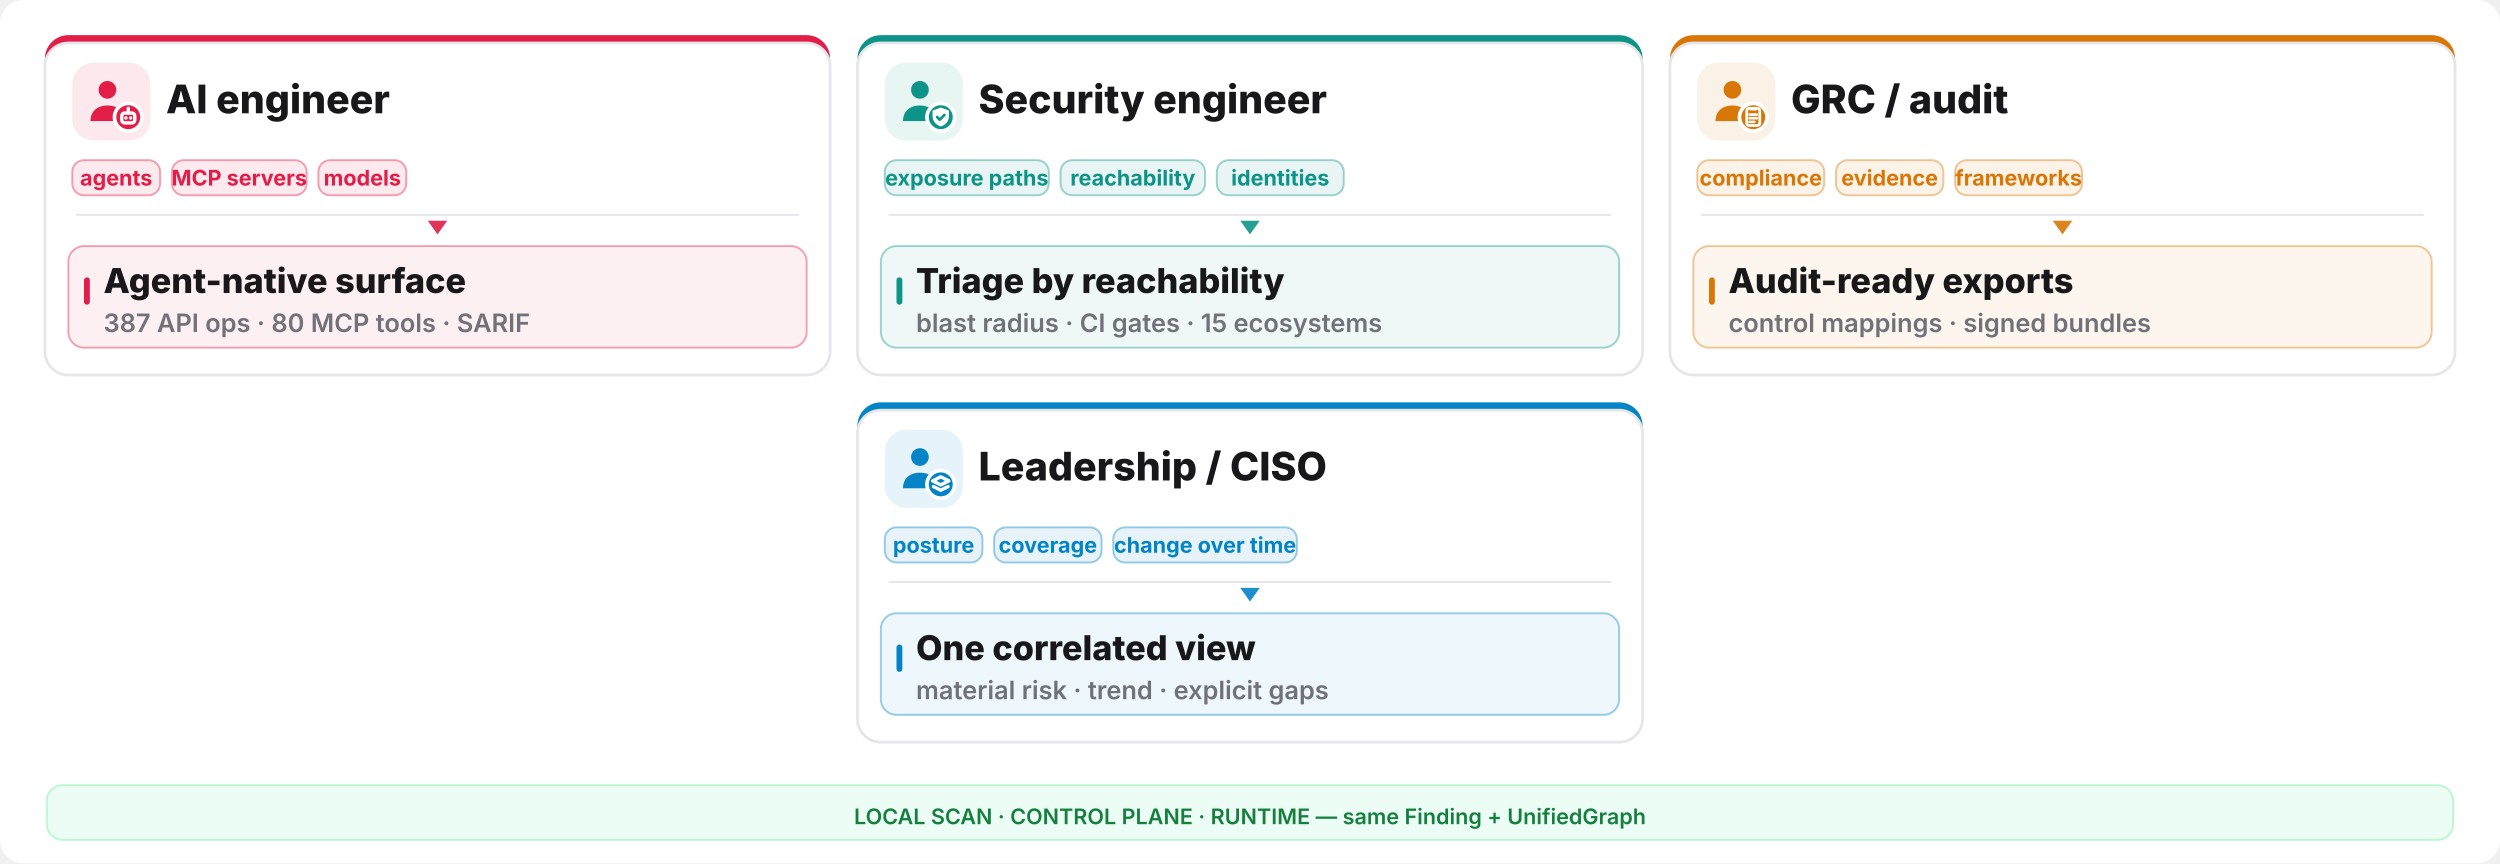
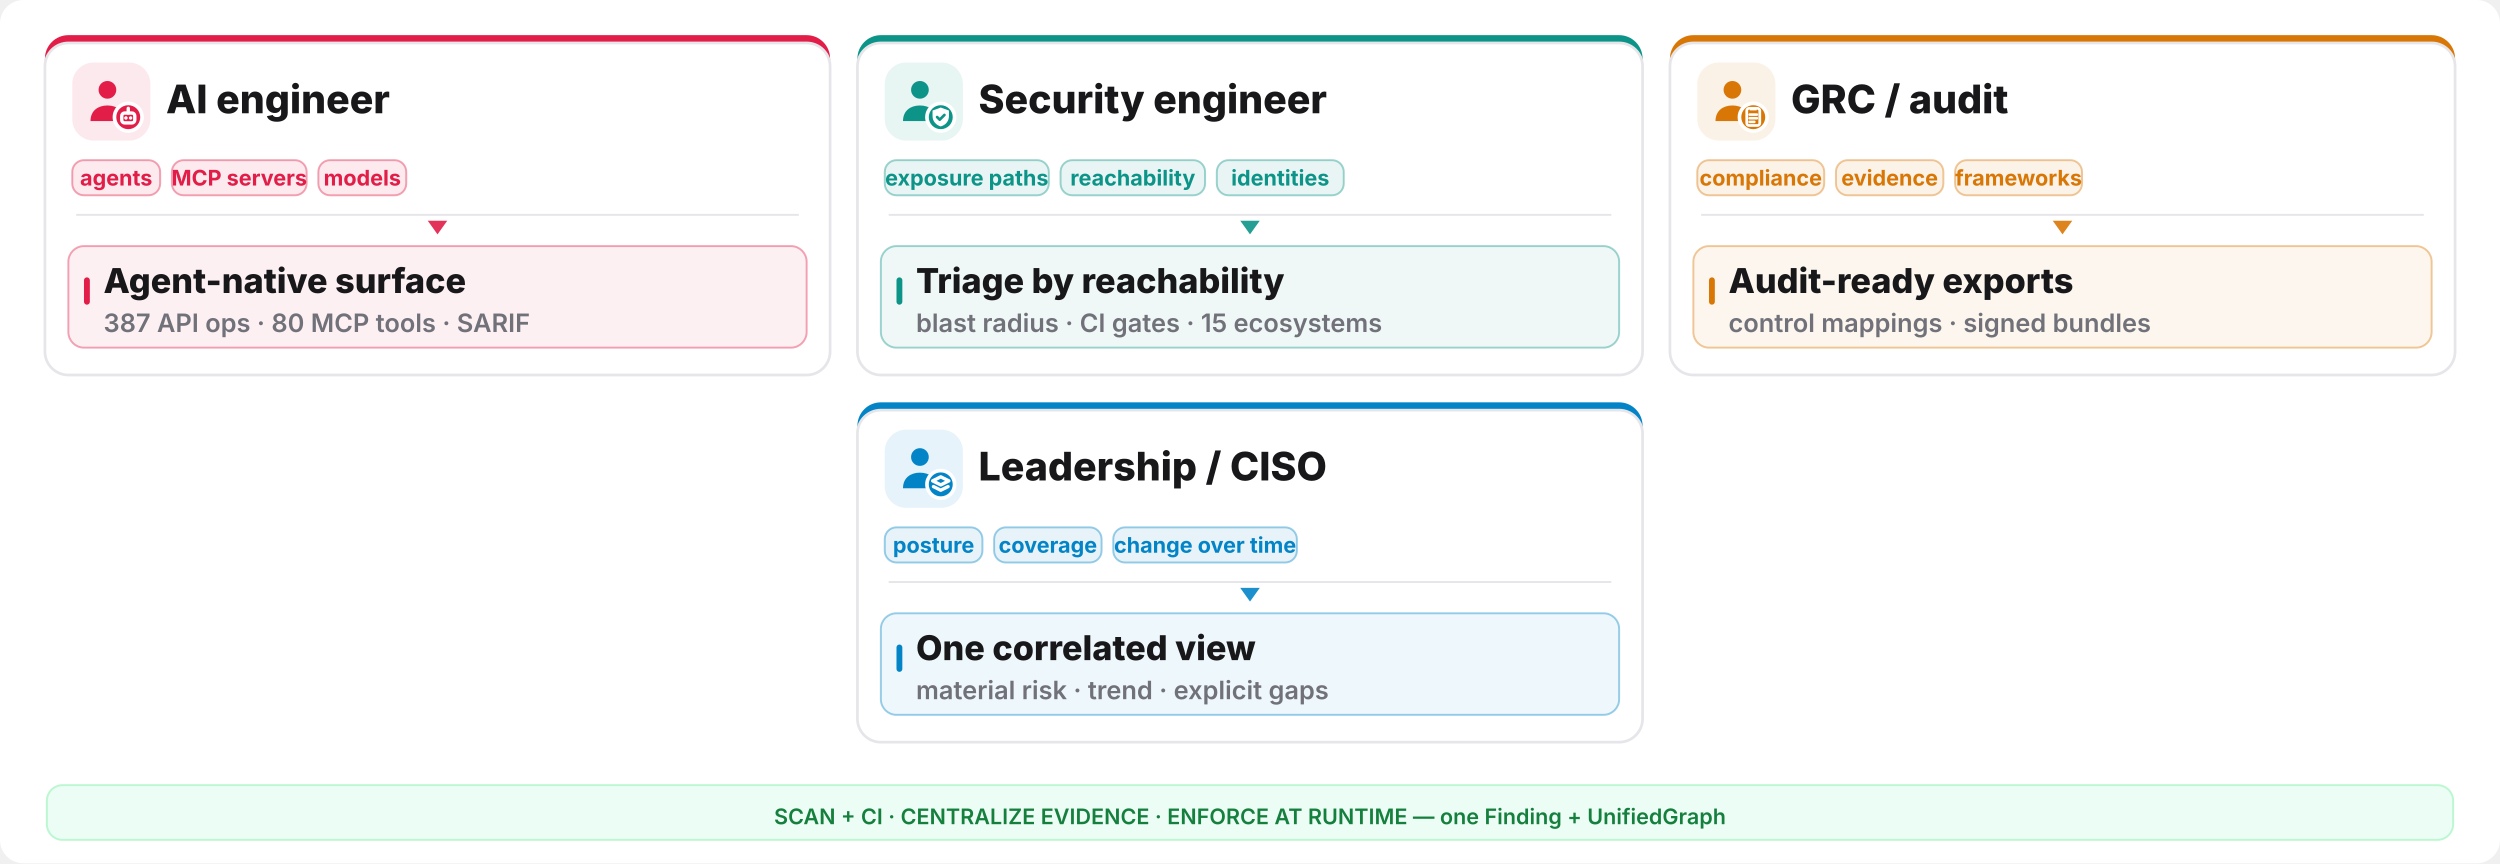
<svg xmlns="http://www.w3.org/2000/svg" width="1280" height="442" viewBox="0 0 1280 442" fill="none">
  <rect width="1280" height="442" rx="12" fill="#ffffff" />
  <rect x="23" y="18" width="402" height="174" rx="12" fill="#e11d48" />
  <rect x="23" y="22" width="402" height="170" rx="12" fill="#ffffff" stroke="#e6e6ea" stroke-width="1.4" />
  <rect x="37" y="32" width="40" height="40" rx="11" fill="#e11d48" opacity="0.10" />
  <g transform="translate(41,36) scale(1.333333)">
    <circle cx="10.5" cy="7.5" r="3.4" fill="#e11d48" />
    <path d="M4 19.5c0-4 2.9-6 6.5-6s6.5 2 6.5 6z" fill="#e11d48" />
    <circle cx="18.5" cy="18" r="6" fill="#ffffff" />
    <circle cx="18.5" cy="18" r="4.6" fill="#e11d48" />
    <g fill="none" stroke="#ffffff" stroke-width="1.3" stroke-linecap="round" stroke-linejoin="round">
      <rect x="16" y="16.4" width="5" height="3.8" rx="1.1" />
      <path d="M17.6 18.3h.01 M19.4 18.3h.01 M18.5 14.6v1.8" />
    </g>
  </g>
  <text x="85" y="58" font-family="Inter,system-ui,sans-serif" font-size="20.15" font-weight="800" fill="#18181b">AI engineer</text>
  <rect x="37" y="82" width="45" height="18" rx="6" fill="#e11d48" fill-opacity="0.09" stroke="#e11d48" stroke-opacity="0.4" />
  <text x="59.5" y="95" text-anchor="middle" font-family="Inter,system-ui,sans-serif" font-size="11.05" font-weight="700" fill="#e11d48">agents</text>
  <rect x="88" y="82" width="69" height="18" rx="6" fill="#e11d48" fill-opacity="0.09" stroke="#e11d48" stroke-opacity="0.4" />
  <text x="122.5" y="95" text-anchor="middle" font-family="Inter,system-ui,sans-serif" font-size="11.05" font-weight="700" fill="#e11d48">MCP servers</text>
  <rect x="163" y="82" width="45" height="18" rx="6" fill="#e11d48" fill-opacity="0.09" stroke="#e11d48" stroke-opacity="0.4" />
  <text x="185.5" y="95" text-anchor="middle" font-family="Inter,system-ui,sans-serif" font-size="11.05" font-weight="700" fill="#e11d48">models</text>
  <line x1="39" y1="110" x2="409" y2="110" stroke="#e6e6ea" stroke-width="1" />
  <polygon points="224,120 219,113 229,113" fill="#e11d48" opacity="0.9" />
  <rect x="35" y="126" width="378" height="52" rx="8" fill="#e11d48" opacity="0.07" />
  <rect x="35" y="126" width="378" height="52" rx="8" fill="none" stroke="#e11d48" opacity="0.4" />
  <rect x="43" y="142" width="3" height="14" rx="1.5" fill="#e11d48" />
  <text x="53" y="150" font-family="Inter,system-ui,sans-serif" font-size="17.55" font-weight="800" fill="#18181b">Agent-native surface</text>
  <text x="53" y="170" font-family="Inter,system-ui,sans-serif" font-size="13.0" font-weight="600" fill="#71717a">387 API ops · 80 MCP tools · SARIF</text>
  <rect x="439" y="18" width="402" height="174" rx="12" fill="#0d9488" />
  <rect x="439" y="22" width="402" height="170" rx="12" fill="#ffffff" stroke="#e6e6ea" stroke-width="1.4" />
  <rect x="453" y="32" width="40" height="40" rx="11" fill="#0d9488" opacity="0.10" />
  <g transform="translate(457,36) scale(1.333333)">
    <circle cx="10.5" cy="7.5" r="3.4" fill="#0d9488" />
    <path d="M4 19.5c0-4 2.9-6 6.5-6s6.5 2 6.5 6z" fill="#0d9488" />
    <circle cx="18.5" cy="18" r="6" fill="#ffffff" />
    <circle cx="18.5" cy="18" r="4.6" fill="#0d9488" />
    <g fill="none" stroke="#ffffff" stroke-width="1.3" stroke-linecap="round" stroke-linejoin="round">
      <path d="M18.5 14.3l3.15 1.15v2.1c0 2.1-1.4 3.5-3.15 4-1.75-.5-3.15-1.9-3.15-4v-2.1z" fill="#ffffff" stroke="none" />
      <path d="M17.1 17.95l1 1 1.8-1.8" stroke="#0d9488" stroke-width="1.05" />
    </g>
  </g>
  <text x="501" y="58" font-family="Inter,system-ui,sans-serif" font-size="20.15" font-weight="800" fill="#18181b">Security engineer</text>
  <rect x="453" y="82" width="84" height="18" rx="6" fill="#0d9488" fill-opacity="0.09" stroke="#0d9488" stroke-opacity="0.4" />
  <text x="495.0" y="95" text-anchor="middle" font-family="Inter,system-ui,sans-serif" font-size="11.05" font-weight="700" fill="#0d9488">exposure paths</text>
  <rect x="543" y="82" width="74" height="18" rx="6" fill="#0d9488" fill-opacity="0.09" stroke="#0d9488" stroke-opacity="0.4" />
  <text x="580.0" y="95" text-anchor="middle" font-family="Inter,system-ui,sans-serif" font-size="11.05" font-weight="700" fill="#0d9488">reachability</text>
  <rect x="623" y="82" width="65" height="18" rx="6" fill="#0d9488" fill-opacity="0.09" stroke="#0d9488" stroke-opacity="0.4" />
  <text x="655.5" y="95" text-anchor="middle" font-family="Inter,system-ui,sans-serif" font-size="11.05" font-weight="700" fill="#0d9488">identities</text>
  <line x1="455" y1="110" x2="825" y2="110" stroke="#e6e6ea" stroke-width="1" />
  <polygon points="640,120 635,113 645,113" fill="#0d9488" opacity="0.9" />
  <rect x="451" y="126" width="378" height="52" rx="8" fill="#0d9488" opacity="0.07" />
  <rect x="451" y="126" width="378" height="52" rx="8" fill="none" stroke="#0d9488" opacity="0.4" />
  <rect x="459" y="142" width="3" height="14" rx="1.5" fill="#0d9488" />
  <text x="469" y="150" font-family="Inter,system-ui,sans-serif" font-size="17.55" font-weight="800" fill="#18181b">Triage by reachability</text>
  <text x="469" y="170" font-family="Inter,system-ui,sans-serif" font-size="13.0" font-weight="600" fill="#71717a">blast radius · CI gates · 15 ecosystems</text>
  <rect x="855" y="18" width="402" height="174" rx="12" fill="#d97706" />
  <rect x="855" y="22" width="402" height="170" rx="12" fill="#ffffff" stroke="#e6e6ea" stroke-width="1.4" />
  <rect x="869" y="32" width="40" height="40" rx="11" fill="#d97706" opacity="0.10" />
  <g transform="translate(873,36) scale(1.333333)">
    <circle cx="10.5" cy="7.5" r="3.4" fill="#d97706" />
    <path d="M4 19.5c0-4 2.9-6 6.5-6s6.5 2 6.5 6z" fill="#d97706" />
    <circle cx="18.5" cy="18" r="6" fill="#ffffff" />
    <circle cx="18.5" cy="18" r="4.6" fill="#d97706" />
    <g fill="none" stroke="#ffffff" stroke-width="1.3" stroke-linecap="round" stroke-linejoin="round">
      <rect x="16.0" y="14.6" width="5.0" height="6.6" rx="0.9" fill="none" stroke="#ffffff" stroke-width="1.05" />
      <path d="M17.2 14.2h2.6v1.2h-2.6z" fill="#ffffff" stroke="none" />
      <path d="M17.1 17.0h2.8 M17.1 18.4h2.8 M17.1 19.8h1.8" stroke="#ffffff" stroke-width="1.0" />
    </g>
  </g>
  <text x="917" y="58" font-family="Inter,system-ui,sans-serif" font-size="20.15" font-weight="800" fill="#18181b">GRC / audit</text>
  <rect x="869" y="82" width="65" height="18" rx="6" fill="#d97706" fill-opacity="0.09" stroke="#d97706" stroke-opacity="0.4" />
  <text x="901.5" y="95" text-anchor="middle" font-family="Inter,system-ui,sans-serif" font-size="11.05" font-weight="700" fill="#d97706">compliance</text>
  <rect x="940" y="82" width="55" height="18" rx="6" fill="#d97706" fill-opacity="0.09" stroke="#d97706" stroke-opacity="0.4" />
  <text x="967.5" y="95" text-anchor="middle" font-family="Inter,system-ui,sans-serif" font-size="11.05" font-weight="700" fill="#d97706">evidence</text>
  <rect x="1001" y="82" width="65" height="18" rx="6" fill="#d97706" fill-opacity="0.09" stroke="#d97706" stroke-opacity="0.4" />
  <text x="1033.5" y="95" text-anchor="middle" font-family="Inter,system-ui,sans-serif" font-size="11.05" font-weight="700" fill="#d97706">frameworks</text>
  <line x1="871" y1="110" x2="1241" y2="110" stroke="#e6e6ea" stroke-width="1" />
  <polygon points="1056,120 1051,113 1061,113" fill="#d97706" opacity="0.9" />
  <rect x="867" y="126" width="378" height="52" rx="8" fill="#d97706" opacity="0.07" />
  <rect x="867" y="126" width="378" height="52" rx="8" fill="none" stroke="#d97706" opacity="0.4" />
  <rect x="875" y="142" width="3" height="14" rx="1.5" fill="#d97706" />
  <text x="885" y="150" font-family="Inter,system-ui,sans-serif" font-size="17.55" font-weight="800" fill="#18181b">Audit-ready exports</text>
  <text x="885" y="170" font-family="Inter,system-ui,sans-serif" font-size="13.0" font-weight="600" fill="#71717a">control mappings · signed bundles</text>
  <rect x="439" y="206" width="402" height="174" rx="12" fill="#0284c7" />
  <rect x="439" y="210" width="402" height="170" rx="12" fill="#ffffff" stroke="#e6e6ea" stroke-width="1.4" />
  <rect x="453" y="220" width="40" height="40" rx="11" fill="#0284c7" opacity="0.10" />
  <g transform="translate(457,224) scale(1.333333)">
    <circle cx="10.5" cy="7.5" r="3.4" fill="#0284c7" />
    <path d="M4 19.5c0-4 2.9-6 6.5-6s6.5 2 6.5 6z" fill="#0284c7" />
    <circle cx="18.5" cy="18" r="6" fill="#ffffff" />
    <circle cx="18.5" cy="18" r="4.6" fill="#0284c7" />
    <g fill="none" stroke="#ffffff" stroke-width="1.3" stroke-linecap="round" stroke-linejoin="round">
      <path d="M18.5 15.1l3.1 1.55-3.1 1.55-3.1-1.55z" />
      <path d="M15.7 18.85l2.8 1.4 2.8-1.4" />
    </g>
  </g>
  <text x="501" y="246" font-family="Inter,system-ui,sans-serif" font-size="20.15" font-weight="800" fill="#18181b">Leadership / CISO</text>
  <rect x="453" y="270" width="50" height="18" rx="6" fill="#0284c7" fill-opacity="0.09" stroke="#0284c7" stroke-opacity="0.4" />
  <text x="478.0" y="283" text-anchor="middle" font-family="Inter,system-ui,sans-serif" font-size="11.05" font-weight="700" fill="#0284c7">posture</text>
  <rect x="509" y="270" width="55" height="18" rx="6" fill="#0284c7" fill-opacity="0.09" stroke="#0284c7" stroke-opacity="0.4" />
  <text x="536.5" y="283" text-anchor="middle" font-family="Inter,system-ui,sans-serif" font-size="11.05" font-weight="700" fill="#0284c7">coverage</text>
  <rect x="570" y="270" width="94" height="18" rx="6" fill="#0284c7" fill-opacity="0.09" stroke="#0284c7" stroke-opacity="0.4" />
  <text x="617.0" y="283" text-anchor="middle" font-family="Inter,system-ui,sans-serif" font-size="11.05" font-weight="700" fill="#0284c7">change over time</text>
  <line x1="455" y1="298" x2="825" y2="298" stroke="#e6e6ea" stroke-width="1" />
  <polygon points="640,308 635,301 645,301" fill="#0284c7" opacity="0.9" />
  <rect x="451" y="314" width="378" height="52" rx="8" fill="#0284c7" opacity="0.07" />
  <rect x="451" y="314" width="378" height="52" rx="8" fill="none" stroke="#0284c7" opacity="0.4" />
  <rect x="459" y="330" width="3" height="14" rx="1.5" fill="#0284c7" />
  <text x="469" y="338" font-family="Inter,system-ui,sans-serif" font-size="17.55" font-weight="800" fill="#18181b">One correlated view</text>
  <text x="469" y="358" font-family="Inter,system-ui,sans-serif" font-size="13.0" font-weight="600" fill="#71717a">material risk · trend · explicit gaps</text>
  <rect x="24" y="402" width="1232" height="28" rx="8" fill="#ecfdf5" stroke="#bbf7d0" />
-   <text x="640" y="422" text-anchor="middle" font-family="Inter,system-ui,sans-serif" font-size="11.05" font-weight="600" fill="#15803d">LOCAL SCAN · CONTROL PLANE · RUNTIME — same Finding + UnifiedGraph</text>
+   <text x="640" y="422" text-anchor="middle" font-family="Inter,system-ui,sans-serif" font-size="11.05" font-weight="600" fill="#15803d">SCAN + CI · CENTRALIZE EVIDENCE · ENFORCE AT RUNTIME — one Finding + UnifiedGraph</text>
</svg>
